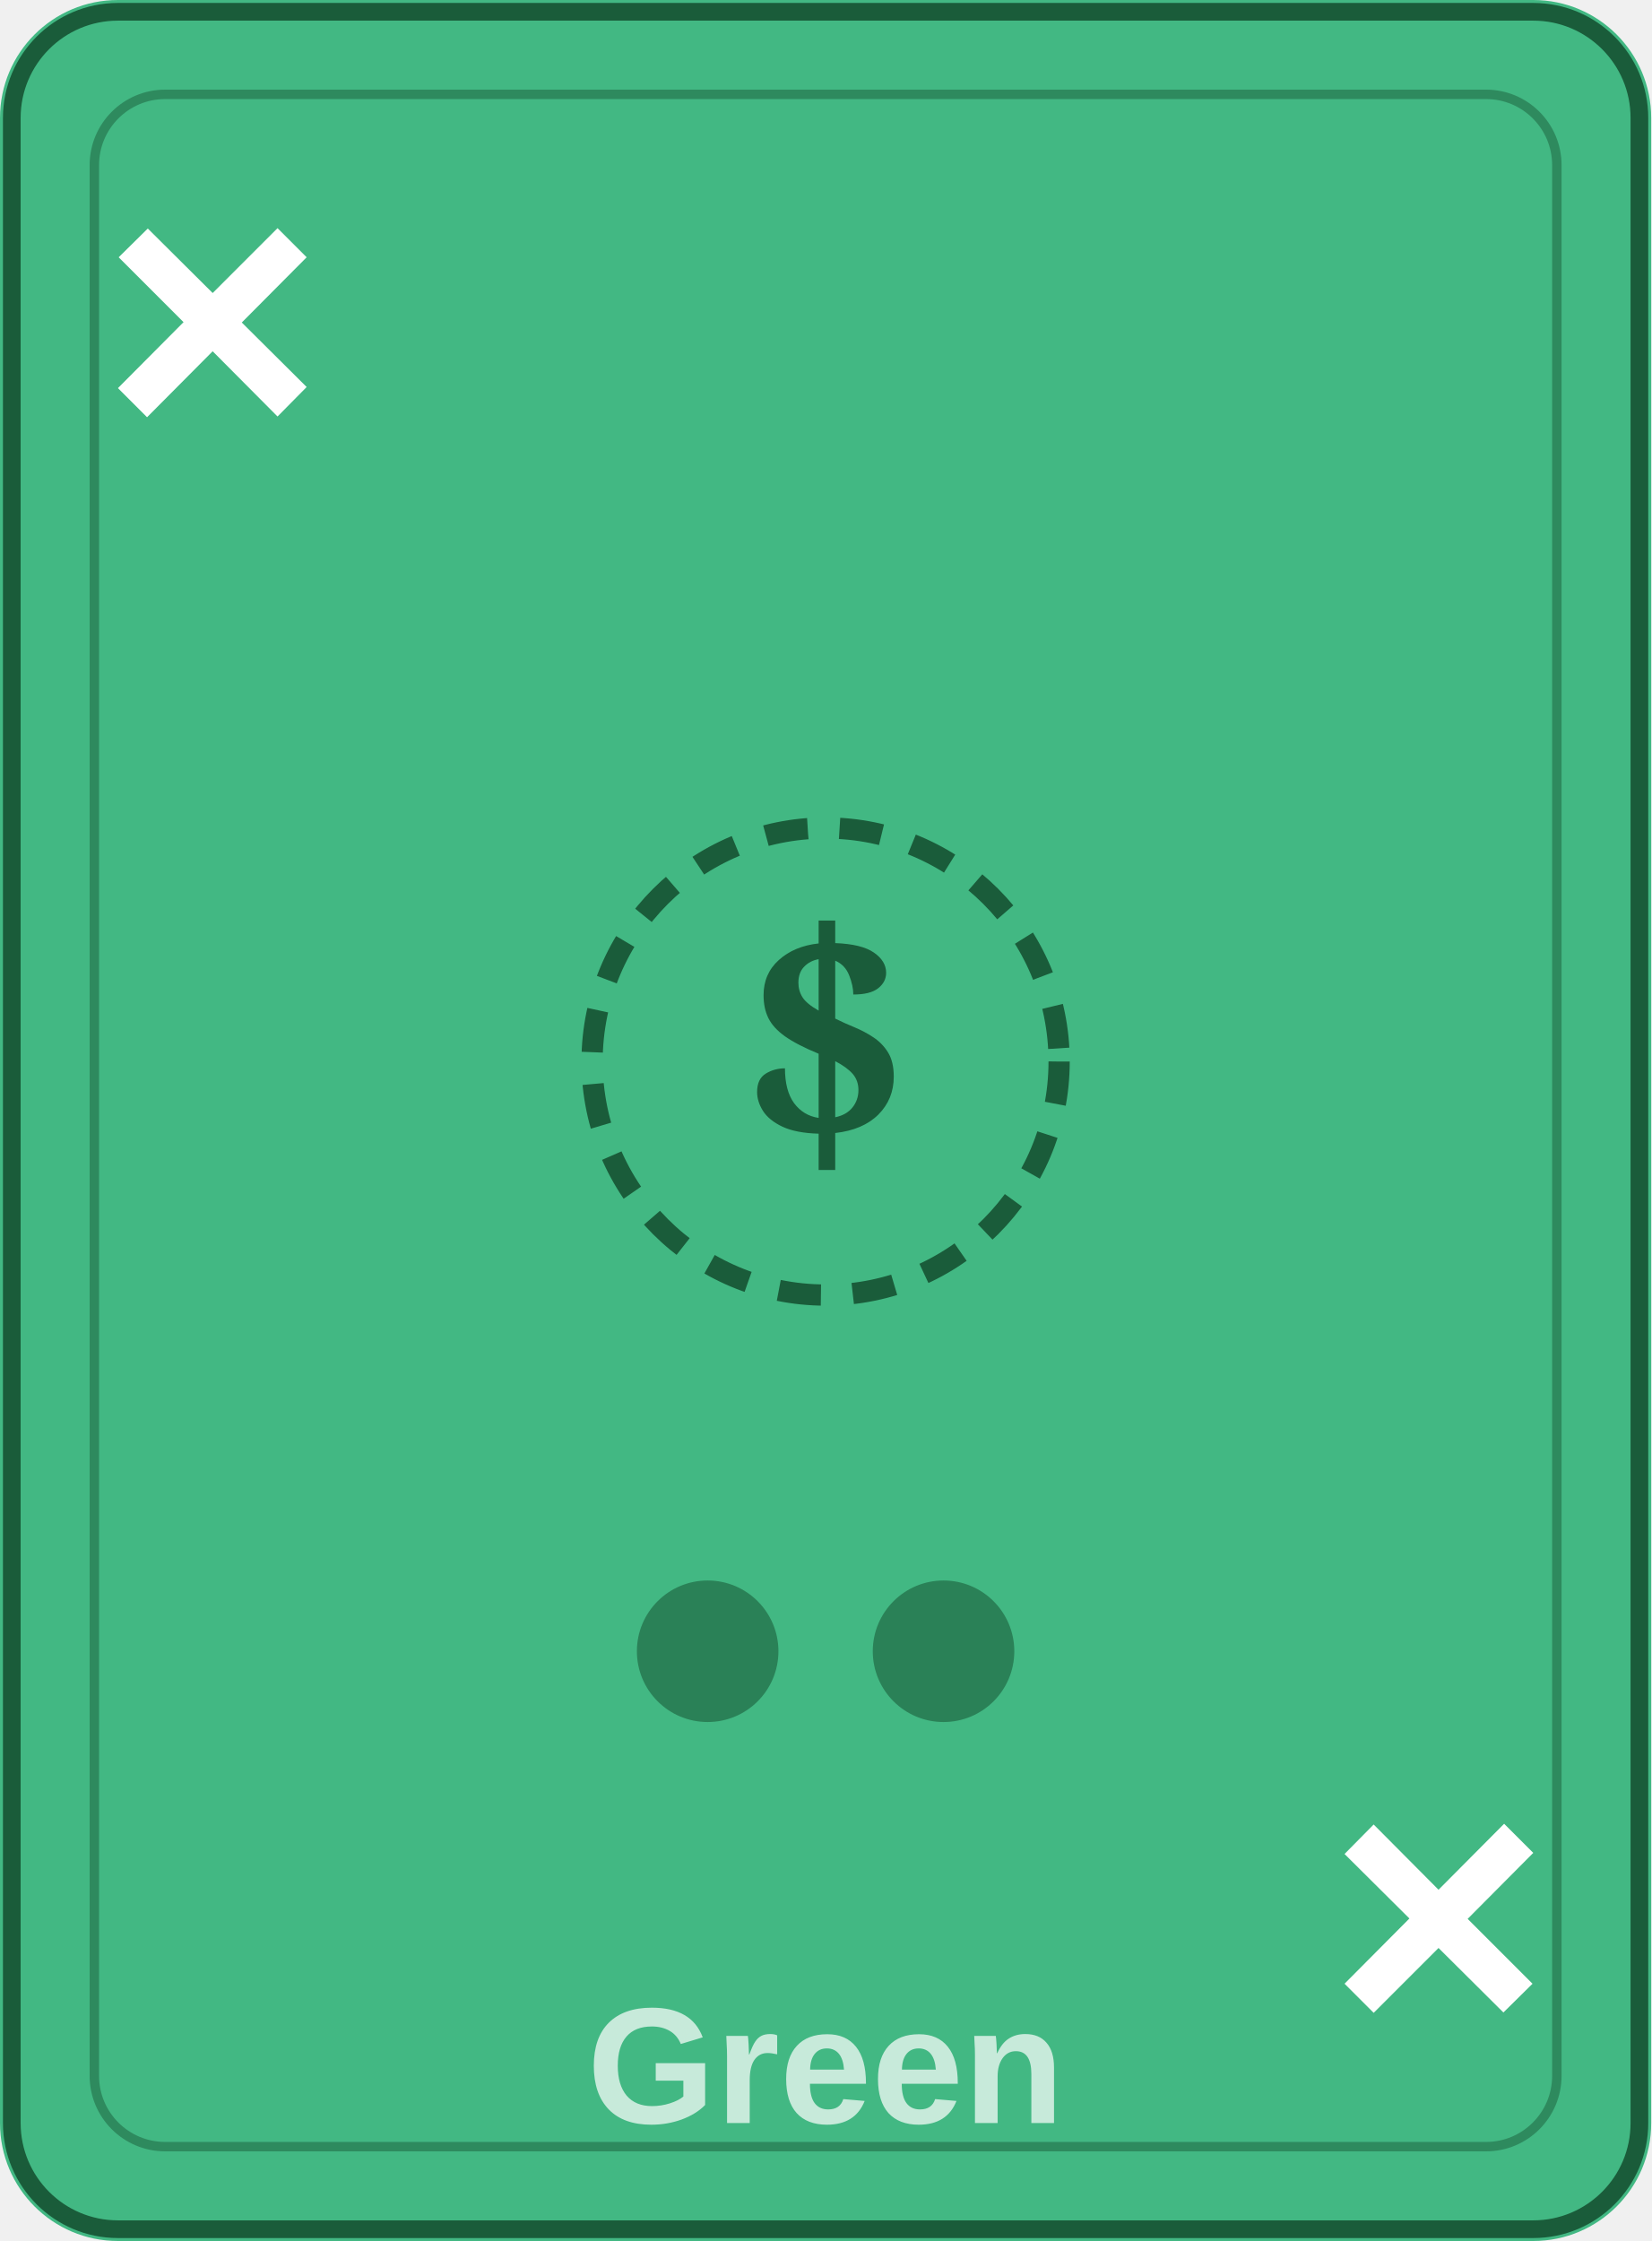
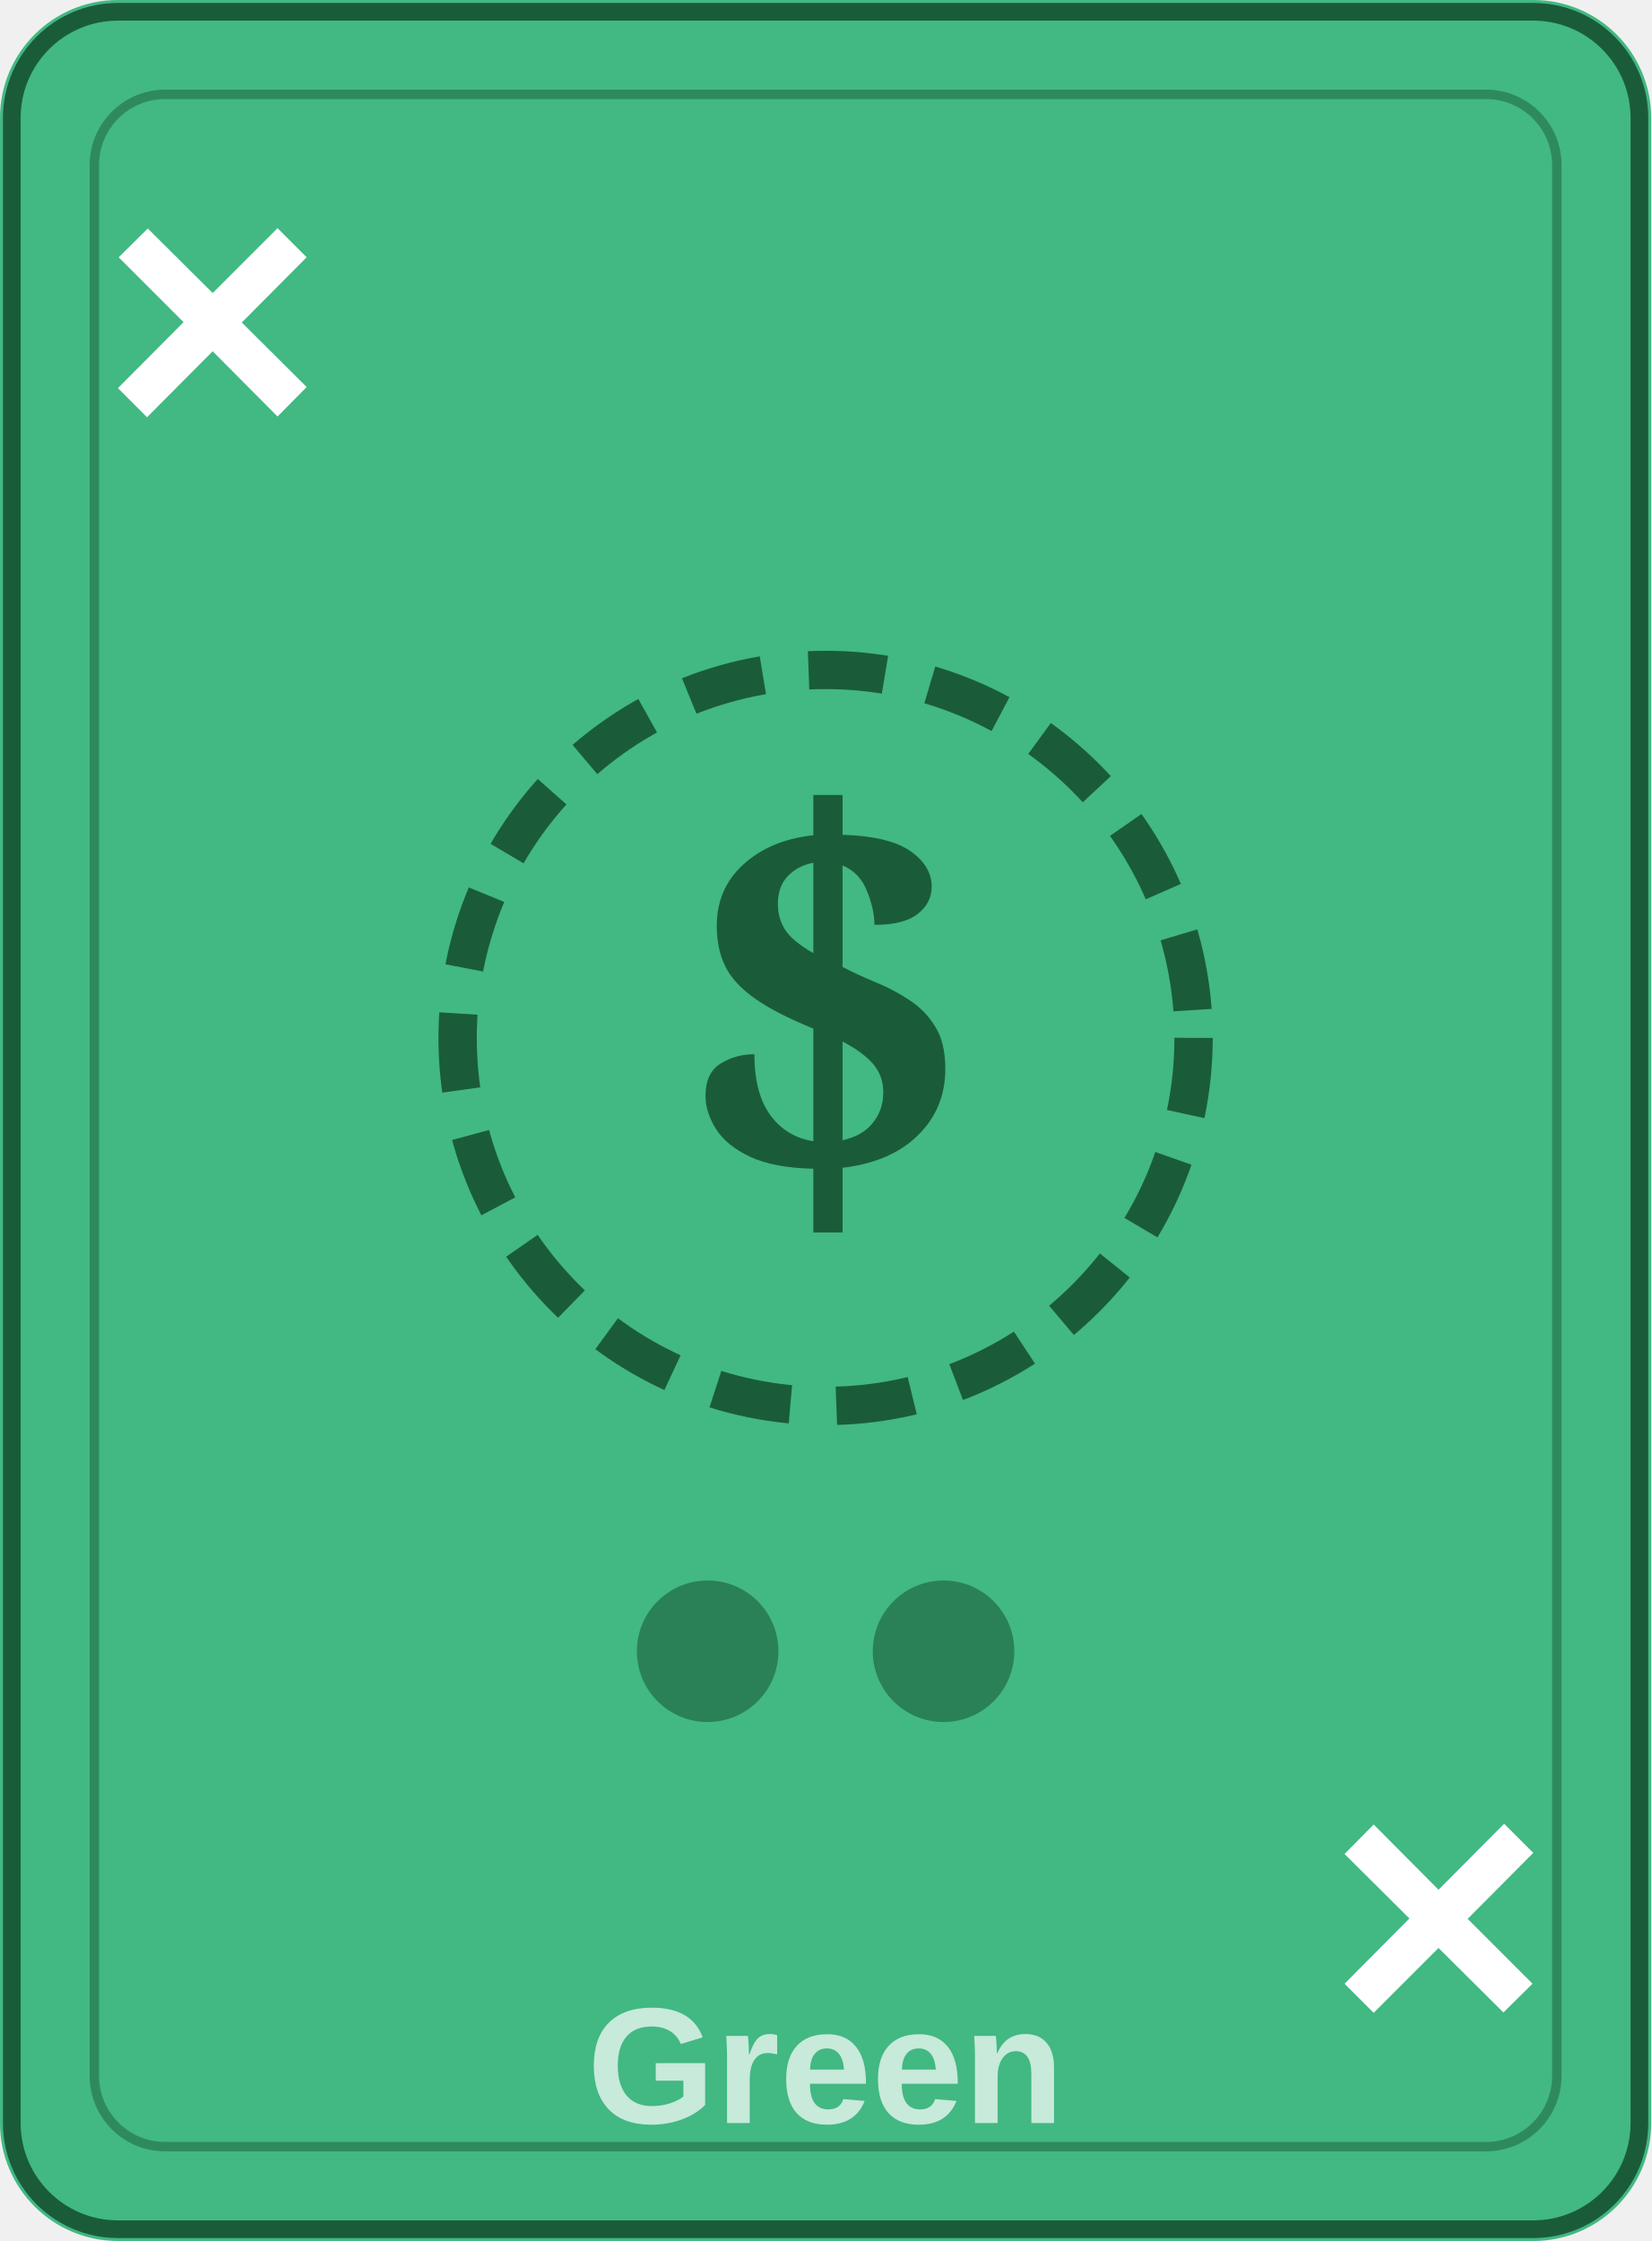
<svg xmlns="http://www.w3.org/2000/svg" width="140" height="190" viewBox="0 0 140 190">
  <rect width="140" height="190" rx="10" ry="10" fill="#42b883" />
  <rect x="1" y="1" width="138" height="188" rx="9" ry="9" fill="none" stroke="#1a5c3a" stroke-width="1.5" />
  <rect x="8" y="8" width="124" height="174" rx="6" ry="6" fill="none" stroke="#1a5c3a" stroke-width="0.8" opacity="0.5" />
  <text x="18" y="38" font-family="Arial, sans-serif" font-size="32" font-weight="bold" text-anchor="middle" fill="#ffffff">×</text>
  <text x="122" y="172" font-family="Arial, sans-serif" font-size="32" font-weight="bold" text-anchor="middle" fill="#ffffff" transform="rotate(180,122,162)">×</text>
-   <g transform="translate(70,90) scale(0.9)">
-     <circle cx="0" cy="0" r="22" fill="none" stroke="#1a5c3a" stroke-width="2" stroke-dasharray="4,3" />
-     <text x="0" y="8" font-family="serif" font-size="28" font-weight="bold" text-anchor="middle" fill="#1a5c3a">$</text>
+   <g transform="translate(70,88) scale(1.3)">
+     <circle cx="0" cy="0" r="24" fill="none" stroke="#1a5c3a" stroke-width="2.5" stroke-dasharray="5,3" />
+     <text x="0" y="10" font-family="serif" font-size="34" font-weight="bold" text-anchor="middle" fill="#1a5c3a">$</text>
  </g>
  <circle cx="60" cy="140" r="6" fill="#1a5c3a" opacity="0.6" />
  <circle cx="80" cy="140" r="6" fill="#1a5c3a" opacity="0.6" />
  <text x="70" y="180" font-family="Arial, sans-serif" font-size="14" font-weight="bold" text-anchor="middle" fill="#ffffff" opacity="0.7">Green</text>
</svg>
